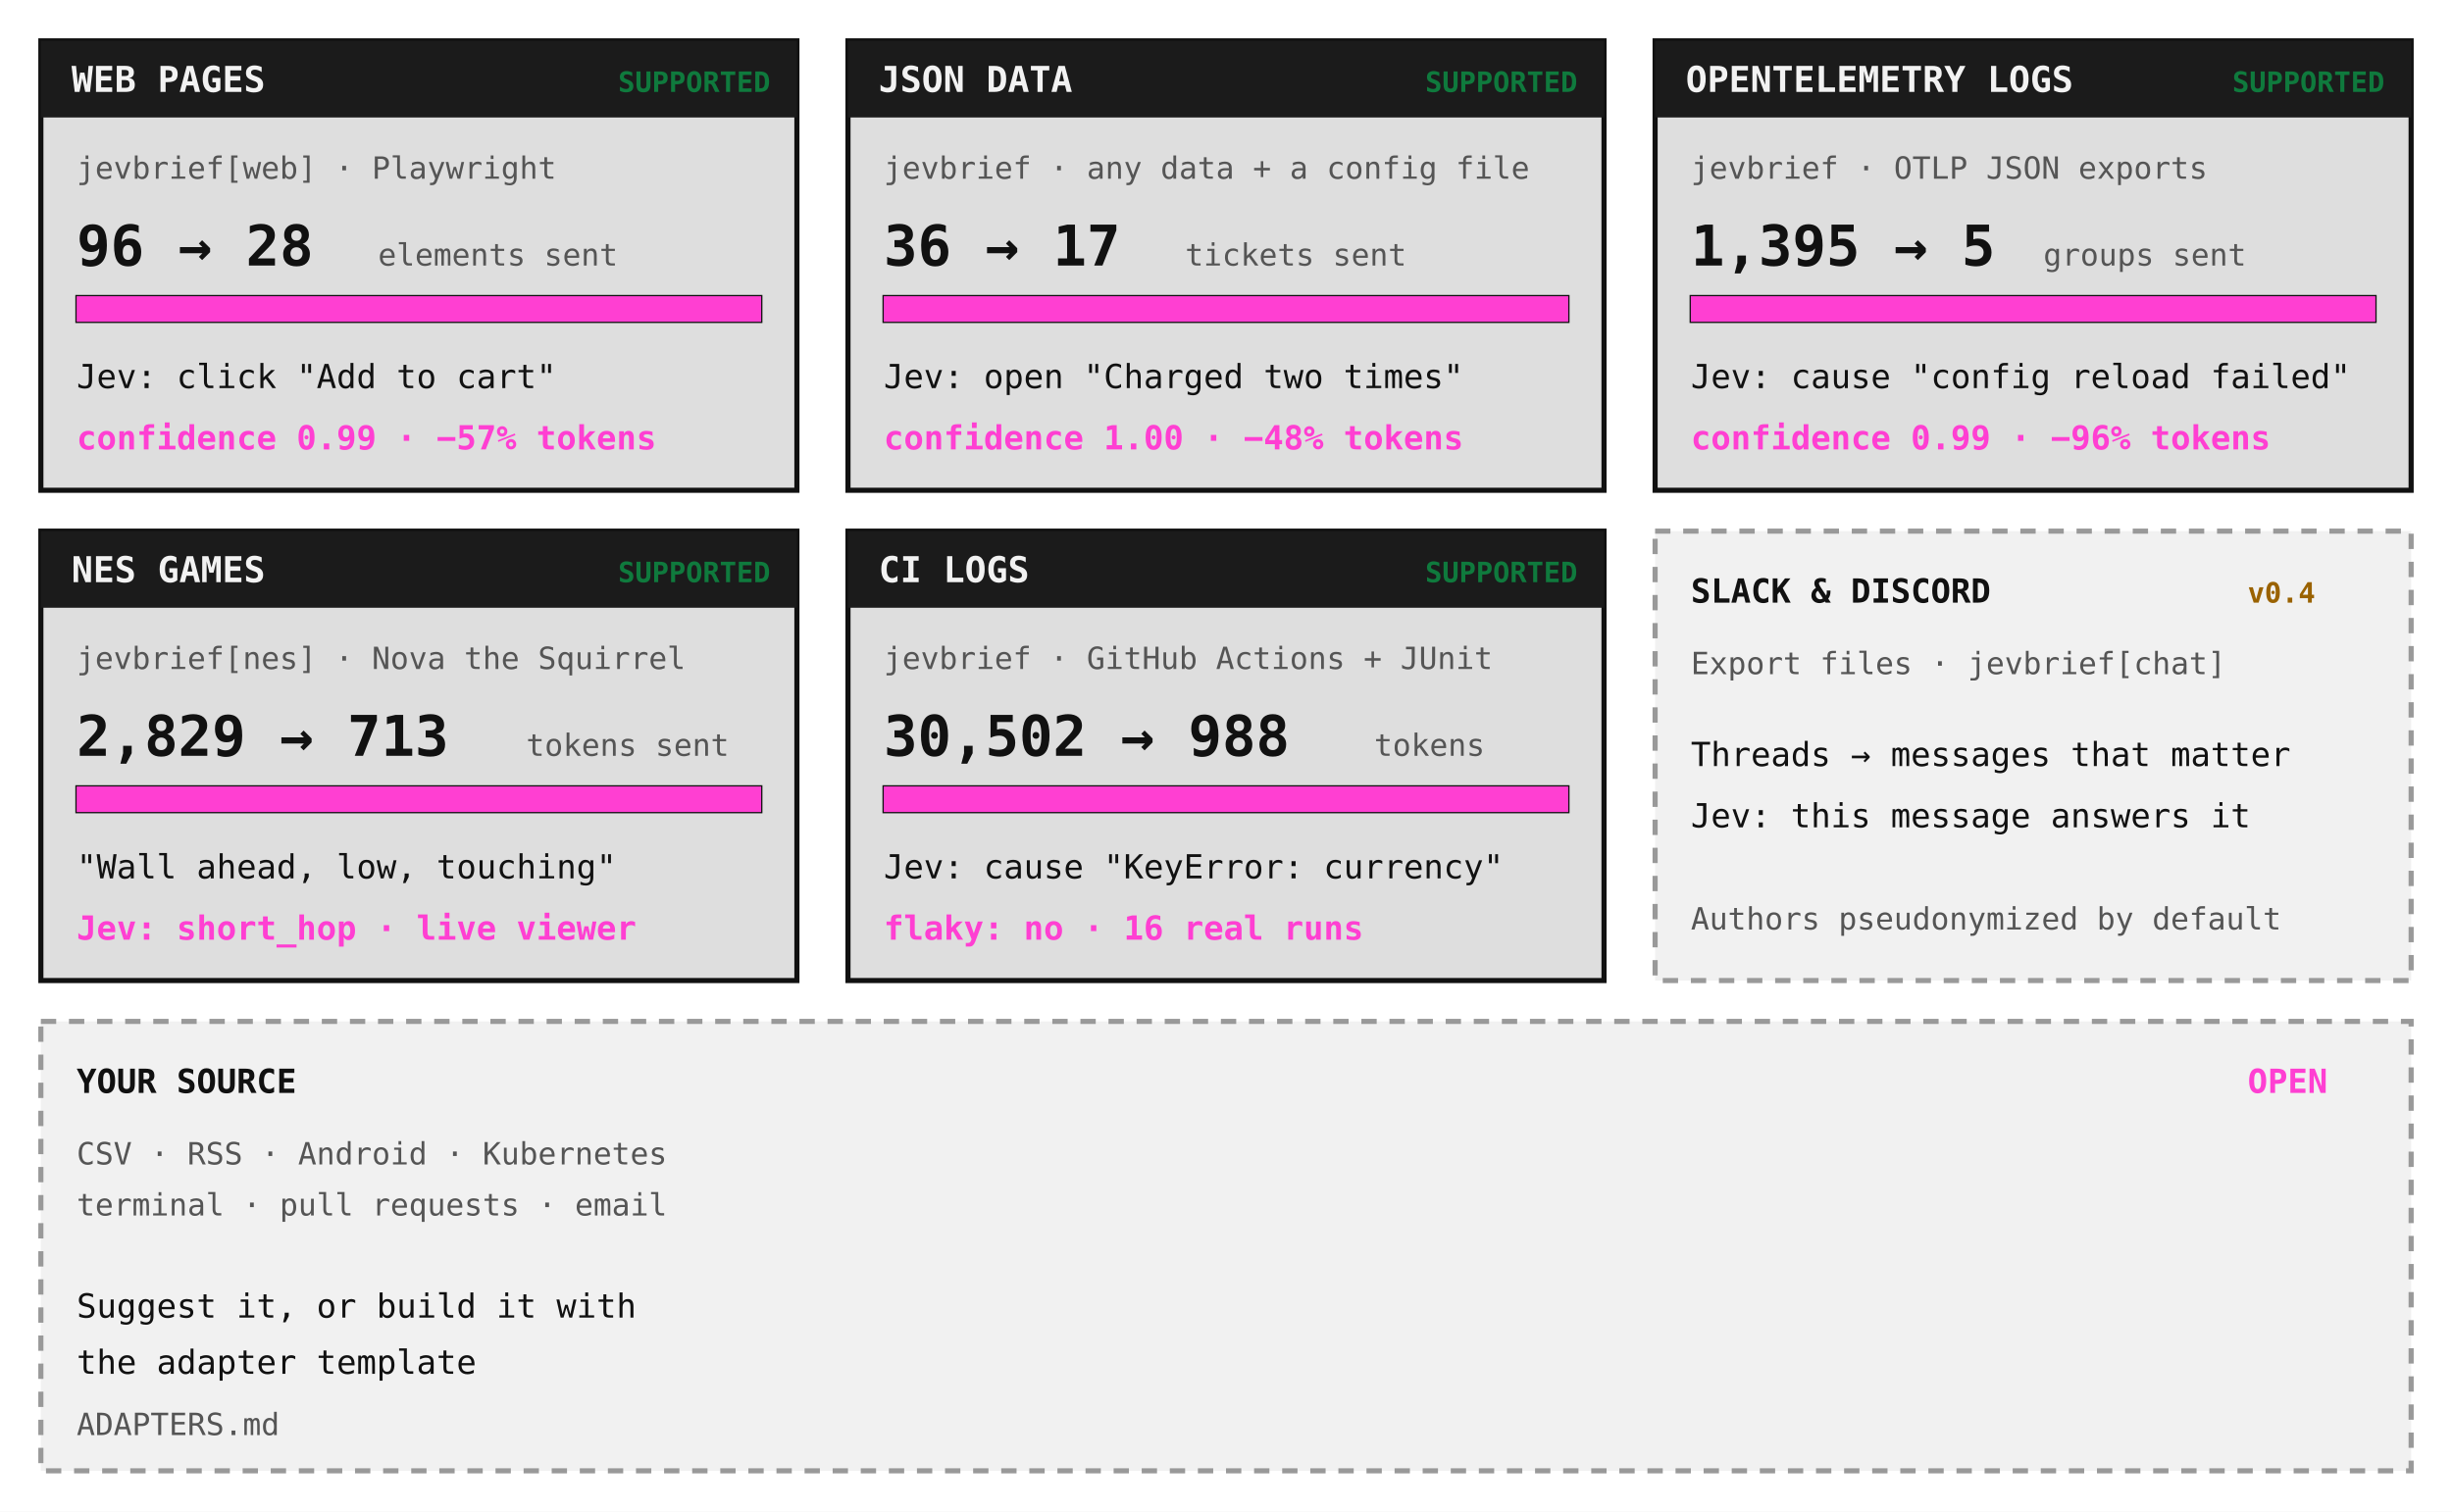
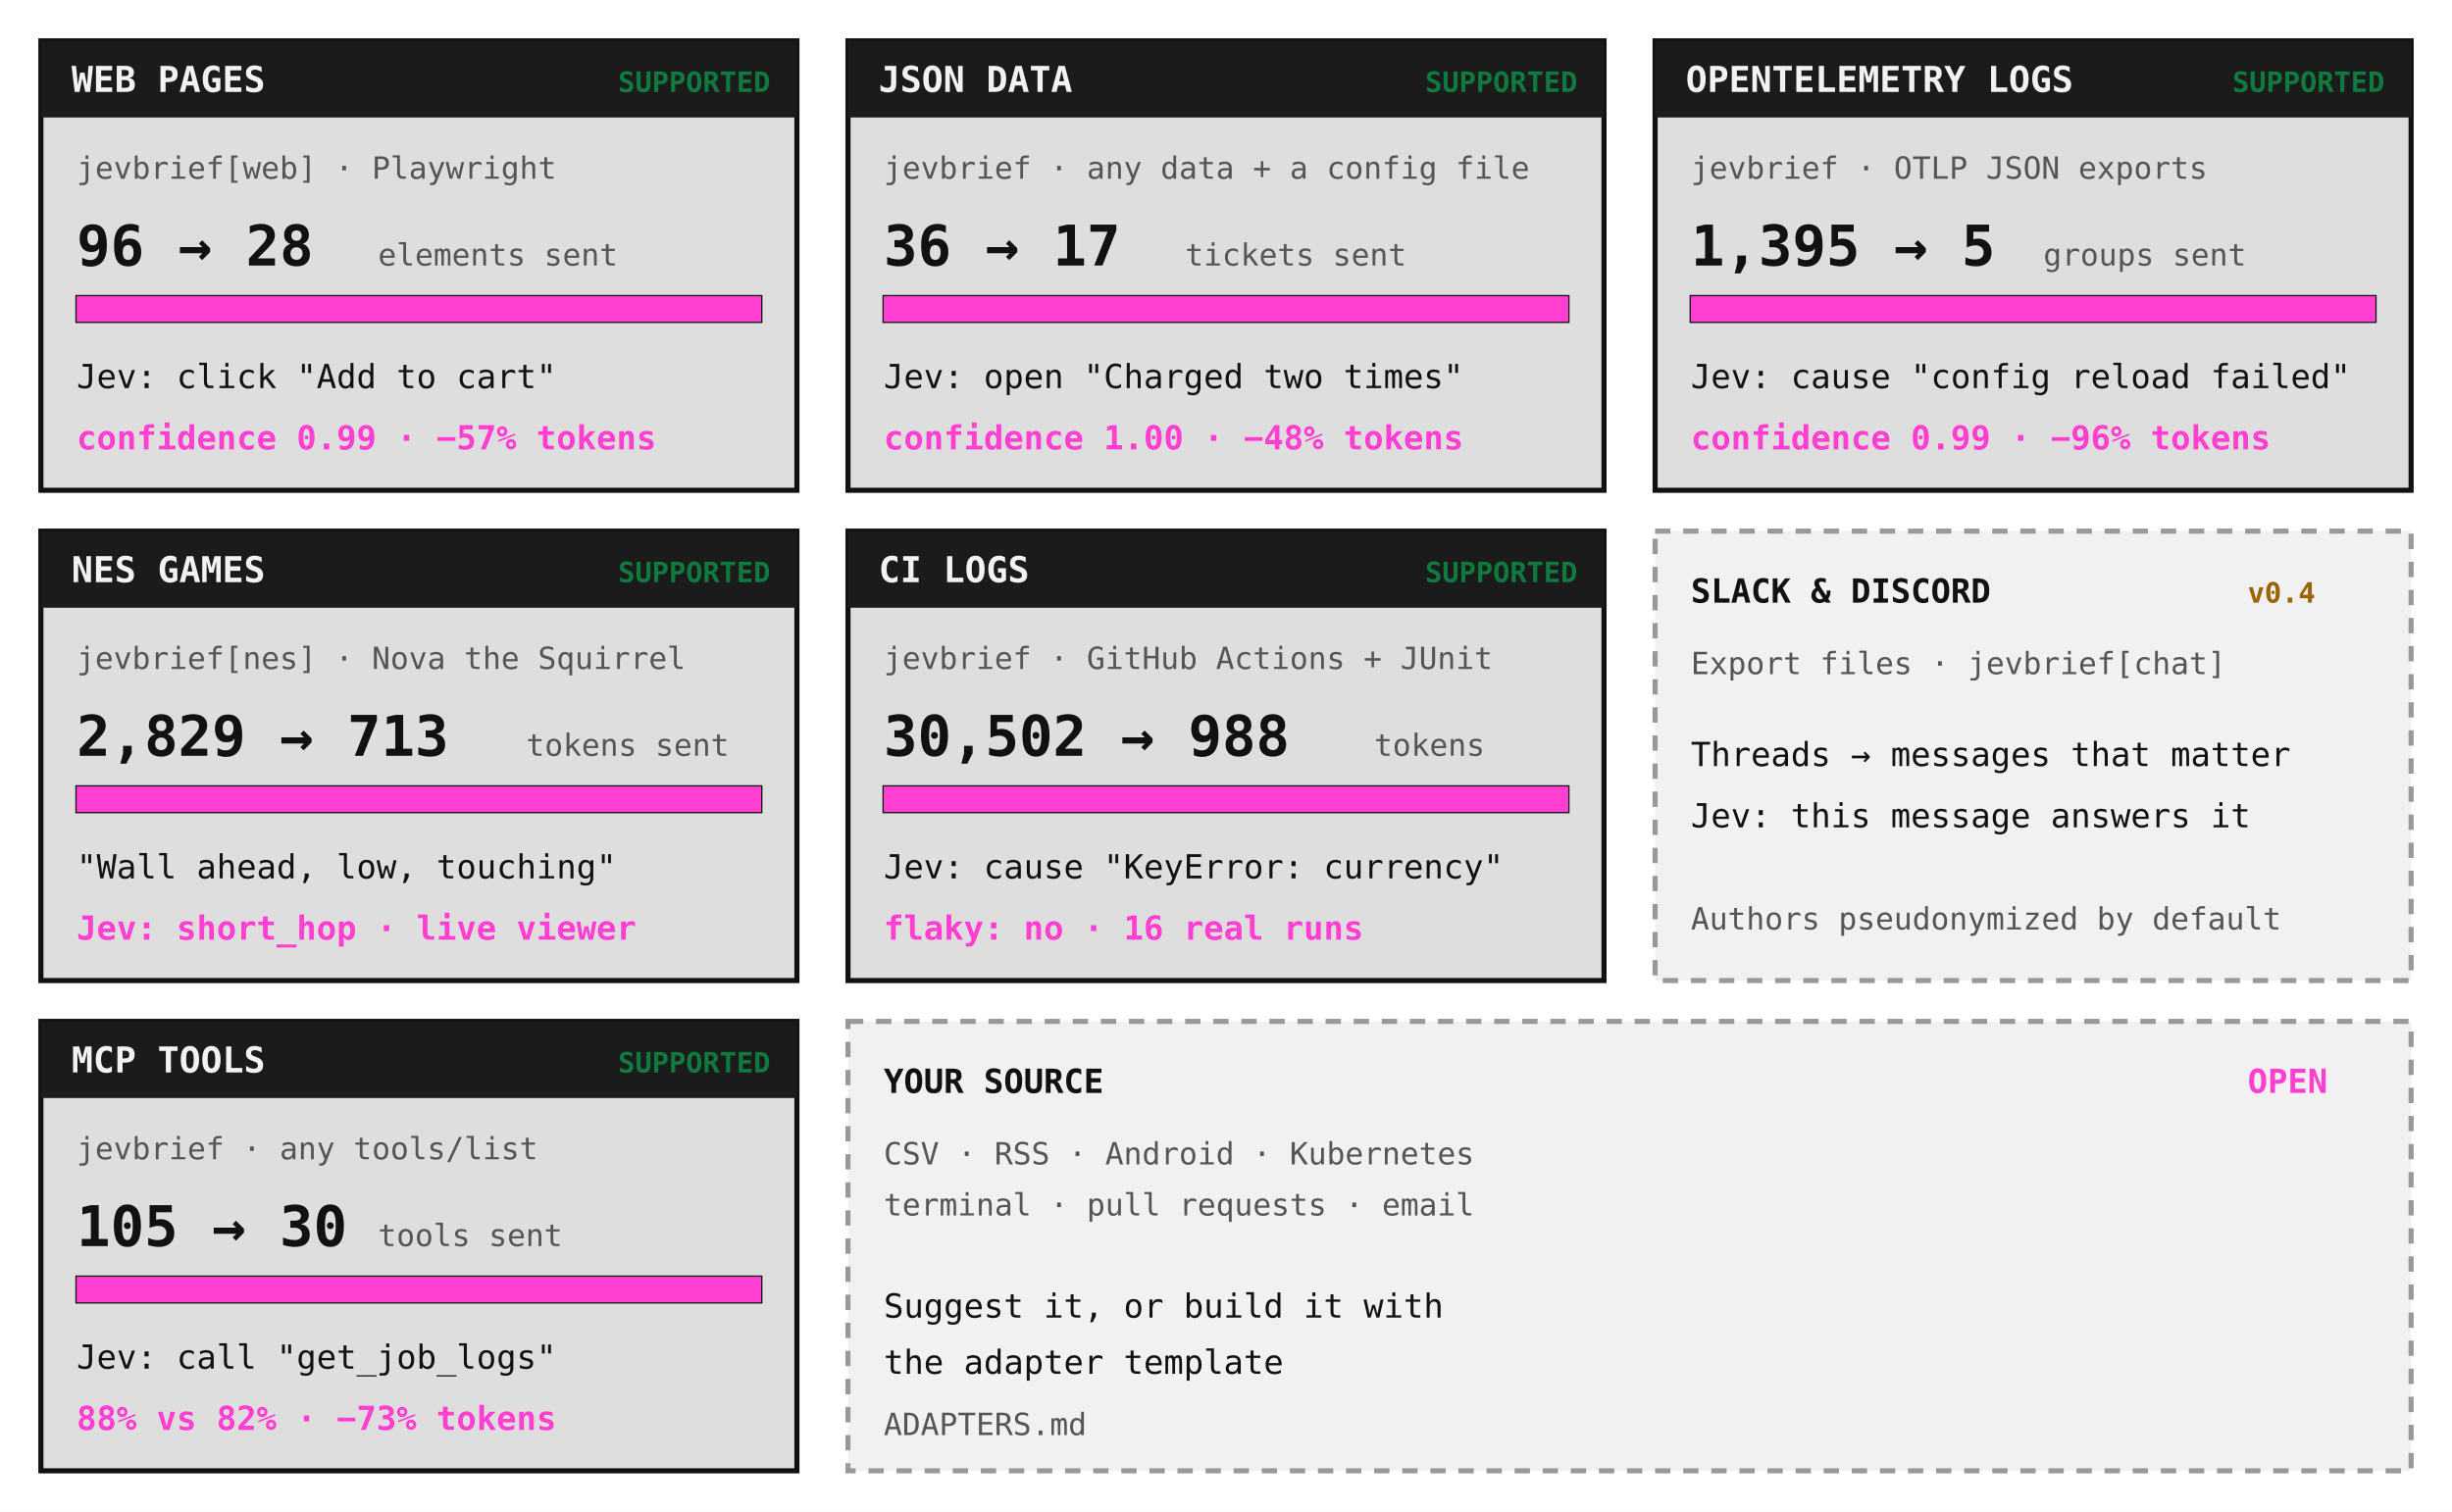
<svg xmlns="http://www.w3.org/2000/svg" viewBox="0 0 960 592" width="960" height="592" font-family="Consolas, 'Cascadia Mono', ui-monospace, monospace">
  <style>
    .bg { fill: #ffffff; }
    .card { fill: #dedede; stroke: #111; stroke-width: 2; }
    .soon { fill: #f1f1f1; stroke: #999; stroke-width: 2; stroke-dasharray: 6 5; }
    .bar { fill: #1b1b1b; }
    .bartxt { fill: #f2f2f2; font-size: 14px; font-weight: 700; }
    .tag { font-size: 11px; font-weight: 700; }
    .ok { fill: #0f7a3d; }
    .next { fill: #9a6200; }
    .t { fill: #111; font-size: 13px; }
    .m { fill: #555; font-size: 12px; }
    .big { fill: #111; font-size: 22px; font-weight: 700; }
    .pick { fill: #ff3fd2; font-size: 13px; font-weight: 700; }
    .track { fill: #fff; stroke: #111; stroke-width: 1; }
    .fill { fill: #ff3fd2; }
    @media (prefers-color-scheme: dark) {
      .bg { fill: #0e0e10; }
      .card { fill: #1c1c1f; stroke: #4a4a52; }
      .soon { fill: #141416; stroke: #4a4a52; }
      .bar { fill: #000; }
      .t, .big { fill: #ececec; }
      .m { fill: #9a9aa0; }
      .ok { fill: #5fd18e; }
      .next { fill: #f0b64a; }
      .track { fill: #2a2a30; stroke: #6a6a74; }
      .pick { fill: #ff5fdc; }
    }
    .grow { transform-box: fill-box; transform-origin: left; animation: grow 6s infinite ease-out; }
    .g2 { animation-delay: .4s; } .g3 { animation-delay: .8s; }
    .fade { animation: fade 6s infinite; } .f2 { animation-delay: .4s; } .f3 { animation-delay: .8s; }
    @keyframes grow { 0% { transform: scaleX(1); } 8% { transform: scaleX(1); } 30%, 85% { transform: scaleX(.08); } 100% { transform: scaleX(1); } }
    @keyframes fade { 0%, 30% { opacity: 0; } 40%, 88% { opacity: 1; } 100% { opacity: 0; } }
  </style>
  <rect class="bg" width="960" height="592" />
  <g transform="translate(16,16)">
    <rect class="card" width="296" height="176" />
    <rect class="bar" width="296" height="30" />
    <text class="bartxt" x="12" y="20">WEB PAGES</text>
    <text class="tag ok" x="226" y="20">SUPPORTED</text>
    <text class="m" x="14" y="54">jevbrief[web] · Playwright</text>
    <text class="big" x="14" y="88">96 → 28</text>
    <text class="m" x="132" y="88">elements sent</text>
    <rect class="track" x="14" y="100" width="268" height="10" />
    <rect class="fill grow" x="14" y="100" width="268" height="10" />
    <text class="t fade" x="14" y="136">Jev: click "Add to cart"</text>
    <text class="pick fade" x="14" y="160">confidence 0.99 · −57% tokens</text>
  </g>
  <g transform="translate(332,16)">
    <rect class="card" width="296" height="176" />
    <rect class="bar" width="296" height="30" />
    <text class="bartxt" x="12" y="20">JSON DATA</text>
    <text class="tag ok" x="226" y="20">SUPPORTED</text>
    <text class="m" x="14" y="54">jevbrief · any data + a config file</text>
    <text class="big" x="14" y="88">36 → 17</text>
    <text class="m" x="132" y="88">tickets sent</text>
    <rect class="track" x="14" y="100" width="268" height="10" />
    <rect class="fill grow g2" x="14" y="100" width="268" height="10" />
    <text class="t fade f2" x="14" y="136">Jev: open "Charged two times"</text>
    <text class="pick fade f2" x="14" y="160">confidence 1.00 · −48% tokens</text>
  </g>
  <g transform="translate(648,16)">
    <rect class="card" width="296" height="176" />
    <rect class="bar" width="296" height="30" />
    <text class="bartxt" x="12" y="20">OPENTELEMETRY LOGS</text>
    <text class="tag ok" x="226" y="20">SUPPORTED</text>
    <text class="m" x="14" y="54">jevbrief · OTLP JSON exports</text>
    <text class="big" x="14" y="88">1,395 → 5</text>
    <text class="m" x="152" y="88">groups sent</text>
    <rect class="track" x="14" y="100" width="268" height="10" />
    <rect class="fill grow g3" x="14" y="100" width="268" height="10" />
    <text class="t fade f3" x="14" y="136">Jev: cause "config reload failed"</text>
    <text class="pick fade f3" x="14" y="160">confidence 0.99 · −96% tokens</text>
  </g>
  <g transform="translate(16,208)">
    <rect class="card" width="296" height="176" />
    <rect class="bar" width="296" height="30" />
    <text class="bartxt" x="12" y="20">NES GAMES</text>
    <text class="tag ok" x="226" y="20">SUPPORTED</text>
    <text class="m" x="14" y="54">jevbrief[nes] · Nova the Squirrel</text>
    <text class="big" x="14" y="88">2,829 → 713</text>
    <text class="m" x="190" y="88">tokens sent</text>
    <rect class="track" x="14" y="100" width="268" height="10" />
    <rect class="fill grow" x="14" y="100" width="268" height="10" />
    <text class="t fade" x="14" y="136">"Wall ahead, low, touching"</text>
    <text class="pick fade" x="14" y="160">Jev: short_hop · live viewer</text>
  </g>
  <g transform="translate(332,208)">
    <rect class="card" width="296" height="176" />
    <rect class="bar" width="296" height="30" />
    <text class="bartxt" x="12" y="20">CI LOGS</text>
    <text class="tag ok" x="226" y="20">SUPPORTED</text>
    <text class="m" x="14" y="54">jevbrief · GitHub Actions + JUnit</text>
    <text class="big" x="14" y="88">30,502 → 988</text>
    <text class="m" x="206" y="88">tokens</text>
    <rect class="track" x="14" y="100" width="268" height="10" />
    <rect class="fill grow g2" x="14" y="100" width="268" height="10" />
    <text class="t fade f2" x="14" y="136">Jev: cause "KeyError: currency"</text>
    <text class="pick fade f2" x="14" y="160">flaky: no · 16 real runs</text>
  </g>
  <g transform="translate(648,208)">
    <rect class="soon" width="296" height="176" />
    <text class="t" x="14" y="28" font-weight="700">SLACK &amp; DISCORD</text>
    <text class="tag next" x="232" y="28">v0.4</text>
    <text class="m" x="14" y="56">Export files · jevbrief[chat]</text>
    <text class="t" x="14" y="92">Threads → messages that matter</text>
    <text class="t" x="14" y="116">Jev: this message answers it</text>
    <text class="m" x="14" y="156">Authors pseudonymized by default</text>
  </g>
  <g transform="translate(16,400)">
-     <rect class="soon" width="928" height="176" />
+     <rect class="card" width="296" height="176" />
+     <rect class="bar" width="296" height="30" />
+     <text class="bartxt" x="12" y="20">MCP TOOLS</text>
+     <text class="tag ok" x="226" y="20">SUPPORTED</text>
+     <text class="m" x="14" y="54">jevbrief · any tools/list</text>
+     <text class="big" x="14" y="88">105 → 30</text>
+     <text class="m" x="132" y="88">tools sent</text>
+     <rect class="track" x="14" y="100" width="268" height="10" />
+     <rect class="fill grow g3" x="14" y="100" width="268" height="10" />
+     <text class="t fade f3" x="14" y="136">Jev: call "get_job_logs"</text>
+     <text class="pick fade f3" x="14" y="160">88% vs 82% · −73% tokens</text>
+   </g>
+   <g transform="translate(332,400)">
+     <rect class="soon" width="612" height="176" />
    <text class="t" x="14" y="28" font-weight="700">YOUR SOURCE</text>
-     <text class="pick" x="864" y="28" font-size="11">OPEN</text>
+     <text class="pick" x="548" y="28" font-size="11">OPEN</text>
    <text class="m" x="14" y="56">CSV · RSS · Android · Kubernetes</text>
    <text class="m" x="14" y="76">terminal · pull requests · email</text>
    <text class="t" x="14" y="116">Suggest it, or build it with</text>
    <text class="t" x="14" y="138">the adapter template</text>
    <text class="m" x="14" y="162">ADAPTERS.md</text>
  </g>
</svg>
